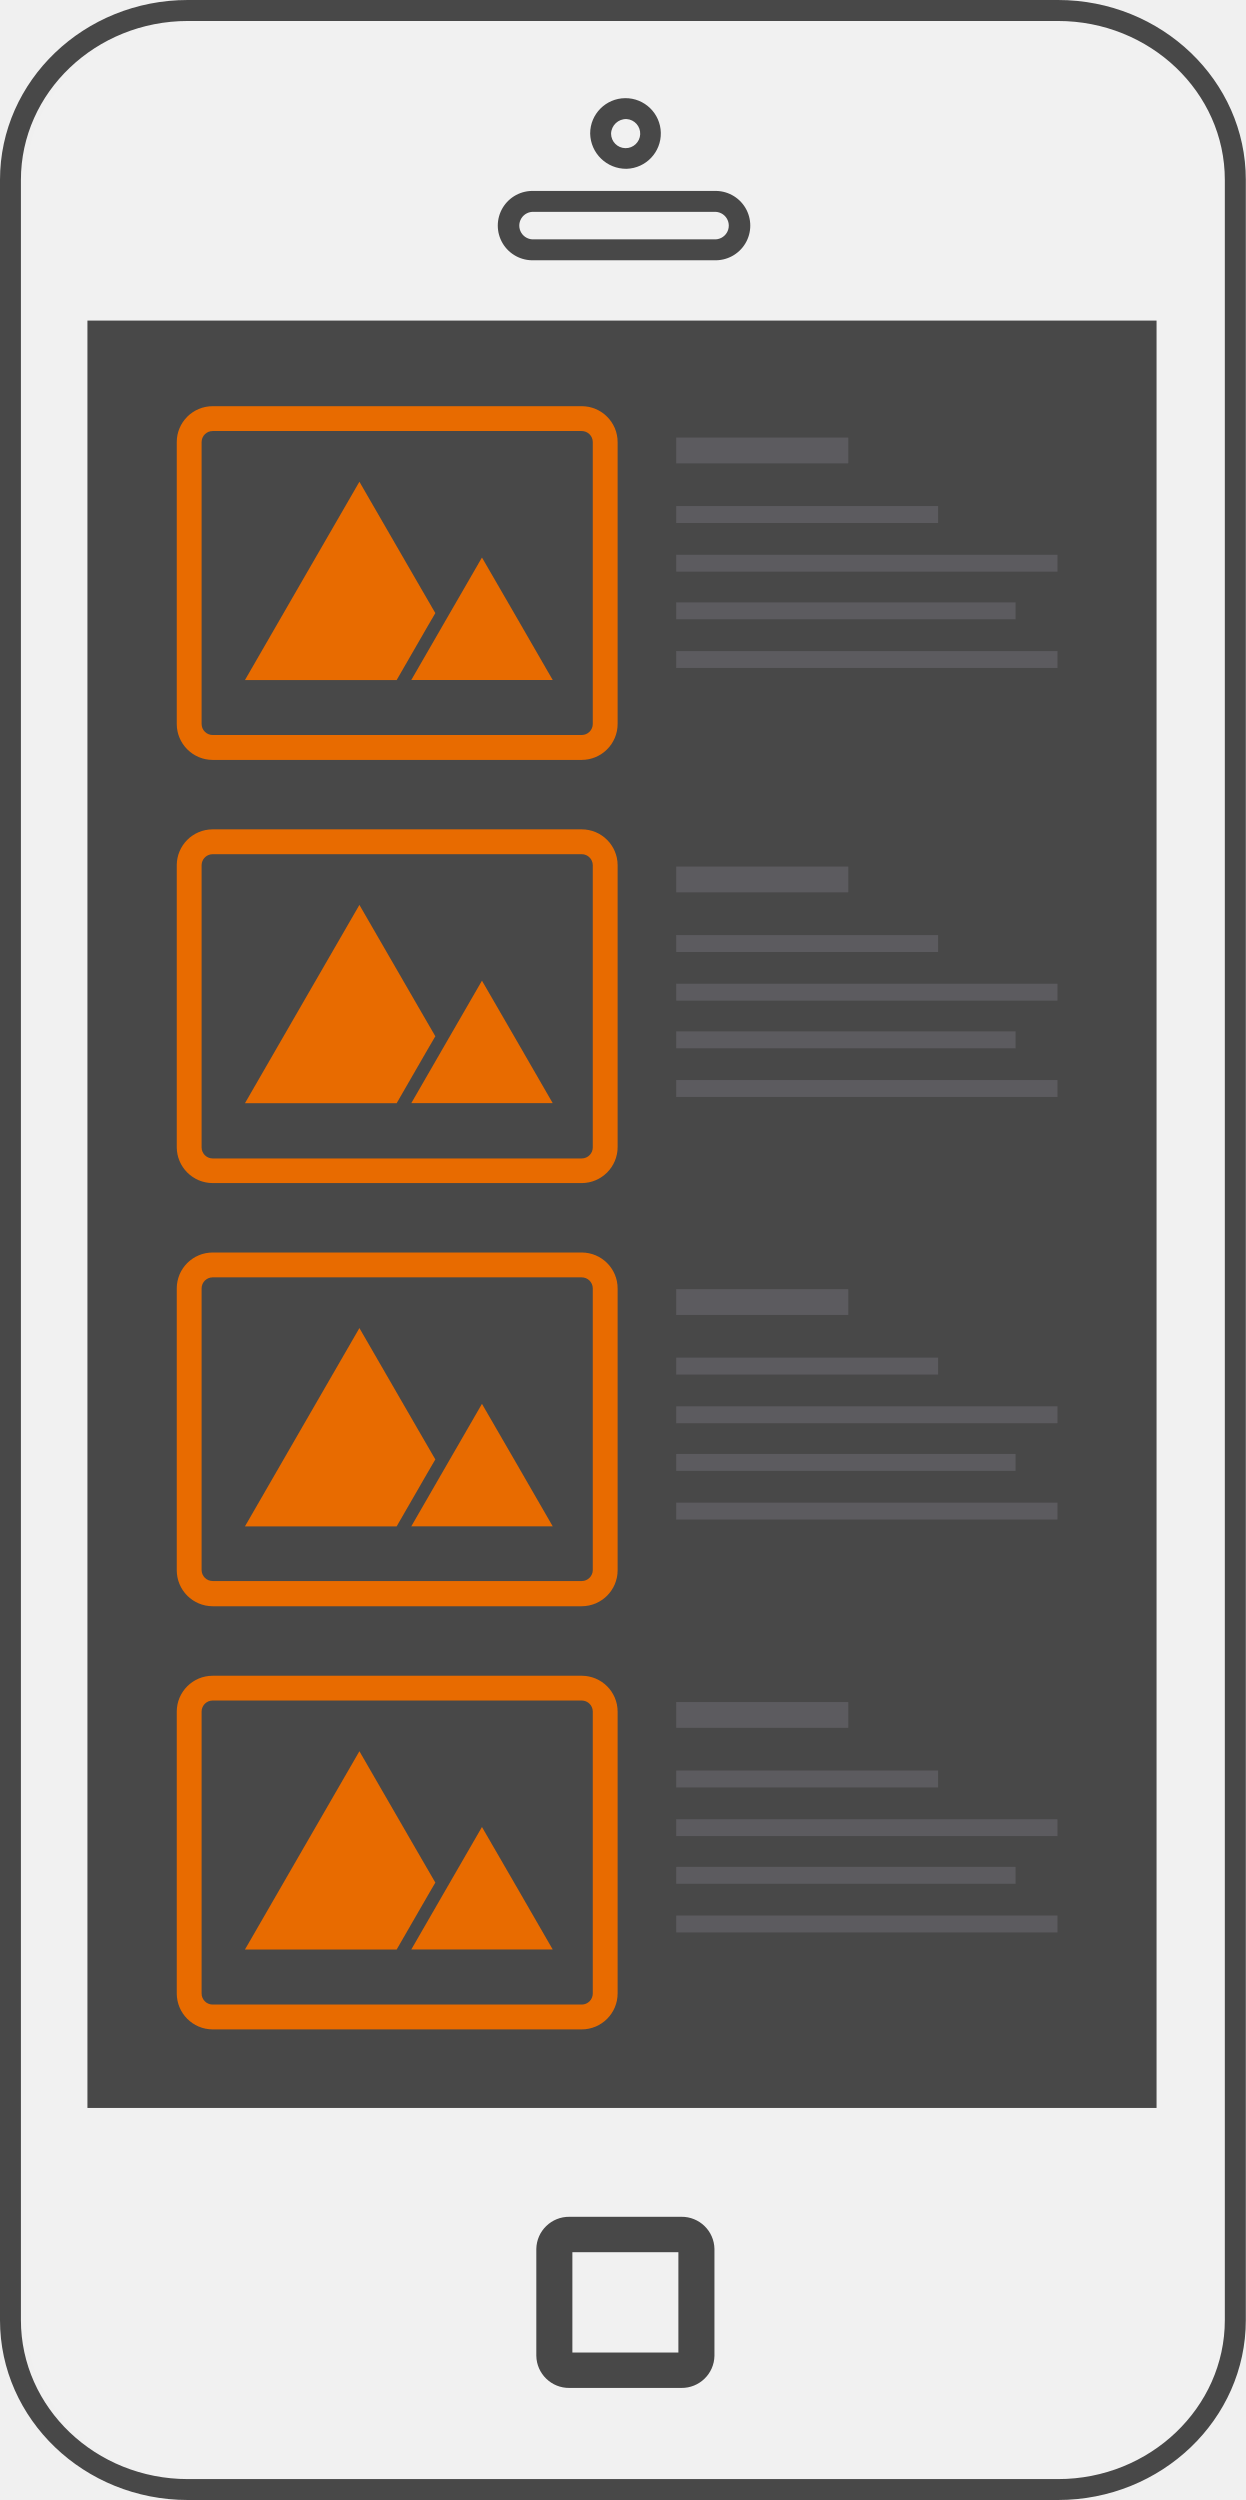
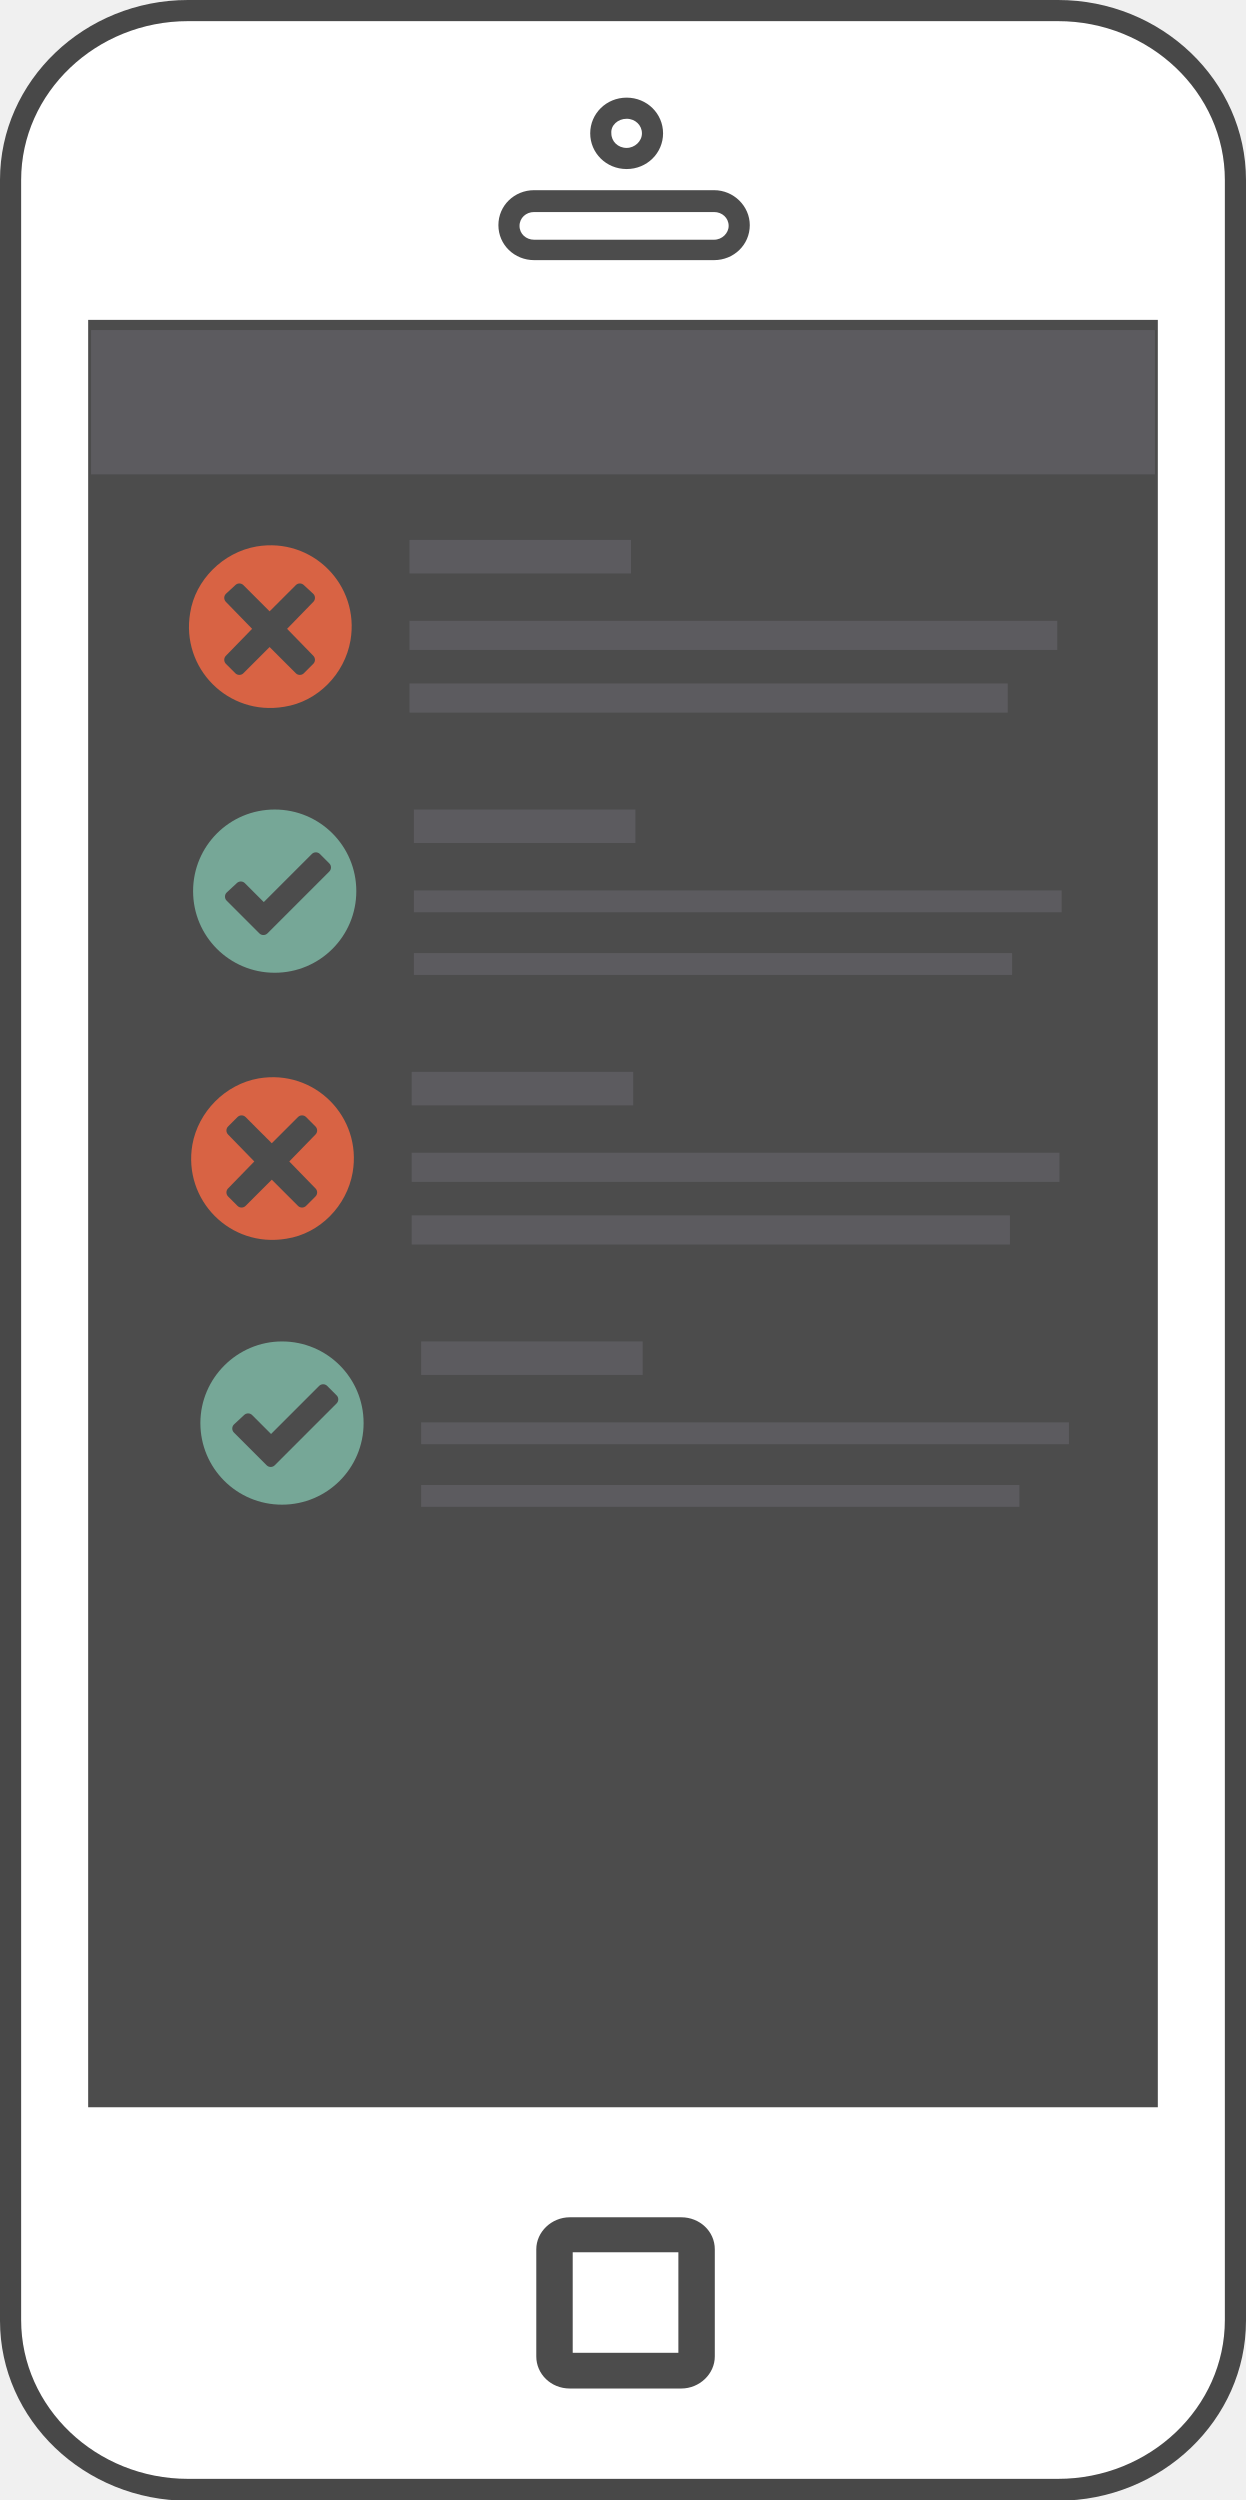
- <svg xmlns="http://www.w3.org/2000/svg" width="170.99" height="343.13" viewBox="0 0 170.99 343.13">
-   <g style="isolation: isolate">
-     <g id="Layer_2" data-name="Layer 2">
-       <g id="Layer_1-2" data-name="Layer 1">
+ <svg xmlns="http://www.w3.org/2000/svg" version="1.1" x="0px" y="0px" viewBox="0 0 171 343.1" style="enable-background:new 0 0 171 343.1;" xml:space="preserve">
+   <style type="text/css">
+ 	.st0{opacity:0.1;fill:#FFFFFF;}
+ 	.st1{opacity:0.7;}
+ 	.st2{fill:#E86B00;}
+ 	.st3{fill:#5C5B5F;}
+ 	.st4{fill:#FFFFFF;}
+ 	.st5{fill:#D86344;}
+ 	.st6{fill:#76A797;}
+ 	.st7{stroke:#E86B00;stroke-width:2;stroke-miterlimit:10;}
+ </style>
+   <g id="Layer_1">
+ </g>
+   <g id="t3">
+     <g>
+       <path class="st4" d="M168.1,318.4c0,12-10.3,21.8-22.9,21.8H25.8c-12.6,0-22.9-9.8-22.9-21.8V24.7c0-12,10.3-21.8,22.9-21.8h119.4    c12.6,0,22.9,9.8,22.9,21.8V318.4z" />
+       <g class="st1">
+         <path d="M86,23.2c2.8,0,5-2.2,5-4.9s-2.2-4.9-5-4.9c-2.8,0-5,2.2-5,4.9S83.2,23.2,86,23.2z M86,16.3c1.2,0,2.1,0.9,2.1,2     c0,1.1-1,2-2.1,2c-1.2,0-2.1-0.9-2.1-2C83.8,17.2,84.8,16.3,86,16.3z" />
+         <path d="M145.2,0H25.8C11.6,0,0,11.1,0,24.7v293.8c0,13.6,11.6,24.7,25.8,24.7h119.4c14.2,0,25.8-11.1,25.8-24.7V24.7     C171,11.1,159.4,0,145.2,0z M168.1,318.4c0,12-10.3,21.8-22.9,21.8H25.8c-12.6,0-22.9-9.8-22.9-21.8V24.7     c0-12,10.3-21.8,22.9-21.8h119.4c12.6,0,22.9,9.8,22.9,21.8V318.4z" />
+         <path d="M73.3,35.7H98c2.7,0,4.9-2.1,4.9-4.8c0-2.6-2.2-4.8-4.9-4.8H73.3c-2.7,0-4.9,2.1-4.9,4.8C68.4,33.6,70.6,35.7,73.3,35.7z      M73.3,29.1H98c1.1,0,2,0.8,2,1.9c0,1-0.9,1.9-2,1.9H73.3c-1.1,0-2-0.8-2-1.9C71.3,29.9,72.2,29.1,73.3,29.1z" />
+         <path d="M93.5,304.3H78.2c-2.5,0-4.6,2-4.6,4.4v14.7c0,2.4,2,4.4,4.6,4.4h15.3c2.5,0,4.6-2,4.6-4.4v-14.7     C98.1,306.2,96,304.3,93.5,304.3z M93.1,309.1v13.8H78.6v-13.8H93.1z" />
+       </g>
+       <path class="st1" d="M12.1,289.2h146.8V43.9H12.1V289.2z" />
+       <rect x="12.5" y="45.3" class="st3" width="146" height="19.8" />
+       <g>
+         <g>
+           <path class="st5" d="M35.2,75c7.7-1.3,14.2,5.3,12.9,12.9c-0.8,4.6-4.5,8.4-9.1,9.1c-7.7,1.3-14.2-5.3-12.9-12.9      C26.8,79.6,30.6,75.8,35.2,75z M41.7,80.3c-0.3-0.3-0.8-0.3-1.1,0L37,83.9l-3.6-3.6c-0.3-0.3-0.8-0.3-1.1,0L31,81.5      c-0.3,0.3-0.3,0.8,0,1.1l3.6,3.7L31,90c-0.3,0.3-0.3,0.8,0,1.1l1.3,1.3c0.3,0.3,0.8,0.3,1.1,0l3.6-3.6l3.6,3.6      c0.3,0.3,0.8,0.3,1.1,0l1.3-1.3c0.3-0.3,0.3-0.8,0-1.1l-3.6-3.7l3.6-3.7c0.3-0.3,0.3-0.8,0-1.1L41.7,80.3z" />
+         </g>
        <g>
          <g>
-             <path d="M168.88,318.44c0,12-10.28,21.82-22.9,21.82H26.54c-12.62,0-22.9-9.79-22.9-21.82V24.69c0-12,10.28-21.81,22.9-21.81H146c12.62,0,22.9,9.78,22.9,21.81Z" style="fill: #fff;opacity: 0.1" />
-             <g style="opacity: 0.7;mix-blend-mode: multiply">
-               <path d="M86,23.17a4.85,4.85,0,1,0-5-4.85A4.94,4.94,0,0,0,86,23.17Zm0-6.83a2,2,0,1,1-2.13,2A2.07,2.07,0,0,1,86,16.34Z" />
-               <path d="M145.21,0H25.78C11.56,0,0,11.07,0,24.69V318.44c0,13.62,11.56,24.69,25.78,24.69H145.21c14.21,0,25.78-11.07,25.78-24.69V24.69C171,11.07,159.42,0,145.21,0Zm22.9,318.44c0,12-10.27,21.82-22.9,21.82H25.78c-12.63,0-22.91-9.79-22.91-21.82V24.69c0-12,10.28-21.81,22.91-21.81H145.21c12.63,0,22.9,9.78,22.9,21.81Z" />
-               <path d="M73.3,35.72H98a4.76,4.76,0,1,0,0-9.51H73.3a4.76,4.76,0,1,0,0,9.51Zm0-6.64H98a1.89,1.89,0,1,1,0,3.77H73.3a1.89,1.89,0,1,1,0-3.77Z" />
-               <path d="M93.51,304.26H78.17a4.49,4.49,0,0,0-4.56,4.42v14.65a4.49,4.49,0,0,0,4.56,4.42H93.51a4.49,4.49,0,0,0,4.55-4.42V308.68A4.49,4.49,0,0,0,93.51,304.26Zm-.4,4.86v13.77H78.56V309.12Z" />
-             </g>
-             <path d="M12,289.32H158.74V44H12Z" style="opacity: 0.7;mix-blend-mode: multiply" />
+             <rect x="56.2" y="85.2" class="st3" width="88.9" height="4" />
+             <rect x="56.2" y="93.8" class="st3" width="82.1" height="4" />
          </g>
+           <rect x="56.2" y="74.1" class="st3" width="30.4" height="4.6" />
+         </g>
+       </g>
+       <g>
+         <g>
+           <path id="curve0_1_" class="st6" d="M37.7,111.1c6.2,0,11.2,5,11.2,11.2c0,6.2-5,11.2-11.2,11.2s-11.2-5-11.2-11.2      C26.5,116.1,31.5,111.1,37.7,111.1z M31.1,122.5c-0.3,0.3-0.3,0.8,0,1.1l4.5,4.5c0.3,0.3,0.8,0.3,1.1,0l8.5-8.5      c0.3-0.3,0.3-0.8,0-1.1l-1.3-1.3c-0.3-0.3-0.8-0.3-1.1,0l-6.6,6.6l-2.6-2.6c-0.3-0.3-0.8-0.3-1.1,0L31.1,122.5z" />
+         </g>
+         <g>
+           <rect x="56.8" y="111.1" class="st3" width="30.4" height="4.6" />
          <g>
-             <g>
-               <g>
-                 <rect x="92.81" y="69.46" width="35.95" height="2.32" style="fill: #5c5b5f" />
-                 <rect x="92.81" y="76.14" width="52.33" height="2.32" style="fill: #5c5b5f" />
-               </g>
-               <g>
-                 <rect x="92.81" y="82.68" width="46.58" height="2.32" style="fill: #5c5b5f" />
-                 <rect x="92.81" y="89.36" width="52.33" height="2.32" style="fill: #5c5b5f" />
-               </g>
-             </g>
-             <rect x="92.81" y="60.06" width="23.62" height="3.54" style="fill: #5c5b5f" />
+             <rect x="56.8" y="122.2" class="st3" width="88.9" height="3" />
+             <rect x="56.8" y="130.8" class="st3" width="82.1" height="3" />
          </g>
+         </g>
+       </g>
+       <g>
+         <g>
+           <path class="st5" d="M35.5,148c7.7-1.3,14.2,5.3,12.9,12.9c-0.8,4.6-4.5,8.4-9.1,9.1c-7.7,1.3-14.2-5.3-12.9-12.9      C27.2,152.6,30.9,148.8,35.5,148z M42,153.3c-0.3-0.3-0.8-0.3-1.1,0l-3.6,3.6l-3.6-3.6c-0.3-0.3-0.8-0.3-1.1,0l-1.3,1.3      c-0.3,0.3-0.3,0.8,0,1.1l3.6,3.7l-3.6,3.7c-0.3,0.3-0.3,0.8,0,1.1l1.3,1.3c0.3,0.3,0.8,0.3,1.1,0l3.6-3.6l3.6,3.6      c0.3,0.3,0.8,0.3,1.1,0l1.3-1.3c0.3-0.3,0.3-0.8,0-1.1l-3.6-3.7l3.6-3.7c0.3-0.3,0.3-0.8,0-1.1L42,153.3z" />
+         </g>
+         <g>
          <g>
-             <g>
-               <g>
-                 <rect x="92.81" y="128.34" width="35.95" height="2.32" style="fill: #5c5b5f" />
-                 <rect x="92.81" y="135.02" width="52.33" height="2.32" style="fill: #5c5b5f" />
-               </g>
-               <g>
-                 <rect x="92.81" y="141.56" width="46.58" height="2.32" style="fill: #5c5b5f" />
-                 <rect x="92.81" y="148.24" width="52.33" height="2.32" style="fill: #5c5b5f" />
-               </g>
-             </g>
-             <rect x="92.81" y="118.94" width="23.62" height="3.54" style="fill: #5c5b5f" />
+             <rect x="56.5" y="158.2" class="st3" width="88.9" height="4" />
+             <rect x="56.5" y="166.8" class="st3" width="82.1" height="4" />
          </g>
+           <rect x="56.5" y="147.1" class="st3" width="30.4" height="4.6" />
+         </g>
+       </g>
+       <g>
+         <g>
+           <path id="curve0_2_" class="st6" d="M38.7,184.1c6.2,0,11.2,5,11.2,11.2c0,6.2-5,11.2-11.2,11.2s-11.2-5-11.2-11.2      C27.5,189.1,32.6,184.1,38.7,184.1z M32.1,195.5c-0.3,0.3-0.3,0.8,0,1.1l4.5,4.5c0.3,0.3,0.8,0.3,1.1,0l8.5-8.5      c0.3-0.3,0.3-0.8,0-1.1l-1.3-1.3c-0.3-0.3-0.8-0.3-1.1,0l-6.6,6.6l-2.6-2.6c-0.3-0.3-0.8-0.3-1.1,0L32.1,195.5z" />
+         </g>
+         <g>
+           <rect x="57.8" y="184.1" class="st3" width="30.4" height="4.6" />
          <g>
-             <g>
-               <g>
-                 <rect x="92.81" y="186.34" width="35.95" height="2.32" style="fill: #5c5b5f" />
-                 <rect x="92.81" y="193.02" width="52.33" height="2.32" style="fill: #5c5b5f" />
-               </g>
-               <g>
-                 <rect x="92.81" y="199.56" width="46.58" height="2.32" style="fill: #5c5b5f" />
-                 <rect x="92.81" y="206.24" width="52.33" height="2.32" style="fill: #5c5b5f" />
-               </g>
-             </g>
-             <rect x="92.81" y="176.94" width="23.62" height="3.54" style="fill: #5c5b5f" />
-           </g>
-           <g>
-             <g>
-               <g>
-                 <rect x="92.81" y="243.01" width="35.95" height="2.32" style="fill: #5c5b5f" />
-                 <rect x="92.81" y="249.69" width="52.33" height="2.32" style="fill: #5c5b5f" />
-               </g>
-               <g>
-                 <rect x="92.81" y="256.23" width="46.58" height="2.32" style="fill: #5c5b5f" />
-                 <rect x="92.81" y="262.91" width="52.33" height="2.32" style="fill: #5c5b5f" />
-               </g>
-             </g>
-             <rect x="92.81" y="233.61" width="23.62" height="3.54" style="fill: #5c5b5f" />
-           </g>
-           <g>
-             <g>
-               <path d="M79.84,55.75H29.19a4.93,4.93,0,0,0-4.93,4.93V99.36a4.94,4.94,0,0,0,4.93,4.94H79.84a4.94,4.94,0,0,0,4.93-4.94V60.68A4.93,4.93,0,0,0,79.84,55.75Zm1.52,43.61a1.52,1.52,0,0,1-1.52,1.52H29.19a1.52,1.52,0,0,1-1.52-1.52V60.68a1.52,1.52,0,0,1,1.52-1.52H79.84a1.52,1.52,0,0,1,1.52,1.52Z" style="fill: #e86b00" />
-               <g>
-                 <polygon points="59.75 84.15 57.19 79.73 49.33 66.12 41.47 79.73 33.62 93.34 49.33 93.34 54.44 93.34 58.7 85.95 59.75 84.15" style="fill: #e86b00" />
-                 <polygon points="71.01 84.92 66.15 76.52 61.3 84.92 56.45 93.33 66.15 93.33 75.86 93.33 71.01 84.92" style="fill: #e86b00" />
-               </g>
-             </g>
-             <g>
-               <path d="M79.84,113.83H29.19a4.93,4.93,0,0,0-4.93,4.93v38.68a4.94,4.94,0,0,0,4.93,4.94H79.84a4.94,4.94,0,0,0,4.93-4.94V118.76A4.93,4.93,0,0,0,79.84,113.83Zm1.52,43.61A1.52,1.52,0,0,1,79.84,159H29.19a1.52,1.52,0,0,1-1.52-1.52V118.76a1.52,1.52,0,0,1,1.52-1.52H79.84a1.52,1.52,0,0,1,1.52,1.52Z" style="fill: #e86b00" />
-               <g>
-                 <polygon points="59.75 142.23 57.19 137.81 49.33 124.2 41.47 137.81 33.62 151.42 49.33 151.42 54.44 151.42 58.7 144.03 59.75 142.23" style="fill: #e86b00" />
-                 <polygon points="71.01 143 66.15 134.6 61.3 143 56.45 151.41 66.15 151.41 75.86 151.41 71.01 143" style="fill: #e86b00" />
-               </g>
-             </g>
-             <g>
-               <path d="M79.84,171.91H29.19a4.93,4.93,0,0,0-4.93,4.93v38.68a4.94,4.94,0,0,0,4.93,4.94H79.84a4.94,4.94,0,0,0,4.93-4.94V176.84A4.93,4.93,0,0,0,79.84,171.91Zm1.52,43.61A1.52,1.52,0,0,1,79.84,217H29.19a1.52,1.52,0,0,1-1.52-1.52V176.84a1.52,1.52,0,0,1,1.52-1.52H79.84a1.52,1.52,0,0,1,1.52,1.52Z" style="fill: #e86b00" />
-               <g>
-                 <polygon points="59.75 200.31 57.19 195.89 49.33 182.28 41.47 195.89 33.62 209.5 49.33 209.5 54.44 209.5 58.7 202.11 59.75 200.31" style="fill: #e86b00" />
-                 <polygon points="71.01 201.08 66.15 192.68 61.3 201.08 56.45 209.49 66.15 209.49 75.86 209.49 71.01 201.08" style="fill: #e86b00" />
-               </g>
-             </g>
-             <g>
-               <path d="M79.84,230H29.19a4.93,4.93,0,0,0-4.93,4.93V273.6a4.94,4.94,0,0,0,4.93,4.94H79.84a4.94,4.94,0,0,0,4.93-4.94V234.92A4.93,4.93,0,0,0,79.84,230Zm1.52,43.61a1.52,1.52,0,0,1-1.52,1.52H29.19a1.52,1.52,0,0,1-1.52-1.52V234.92a1.52,1.52,0,0,1,1.52-1.52H79.84a1.52,1.52,0,0,1,1.52,1.52Z" style="fill: #e86b00" />
-               <g>
-                 <polygon points="59.75 258.39 57.19 253.97 49.33 240.36 41.47 253.97 33.62 267.58 49.33 267.58 54.44 267.58 58.7 260.19 59.75 258.39" style="fill: #e86b00" />
-                 <polygon points="71.01 259.16 66.15 250.76 61.3 259.16 56.45 267.57 66.15 267.57 75.86 267.57 71.01 259.16" style="fill: #e86b00" />
-               </g>
-             </g>
+             <rect x="57.8" y="195.2" class="st3" width="88.9" height="3" />
+             <rect x="57.8" y="203.8" class="st3" width="82.1" height="3" />
          </g>
        </g>
      </g>
    </g>
  </g>
+   <g id="t2">
+ </g>
+   <g id="t1">
+ </g>
</svg>
